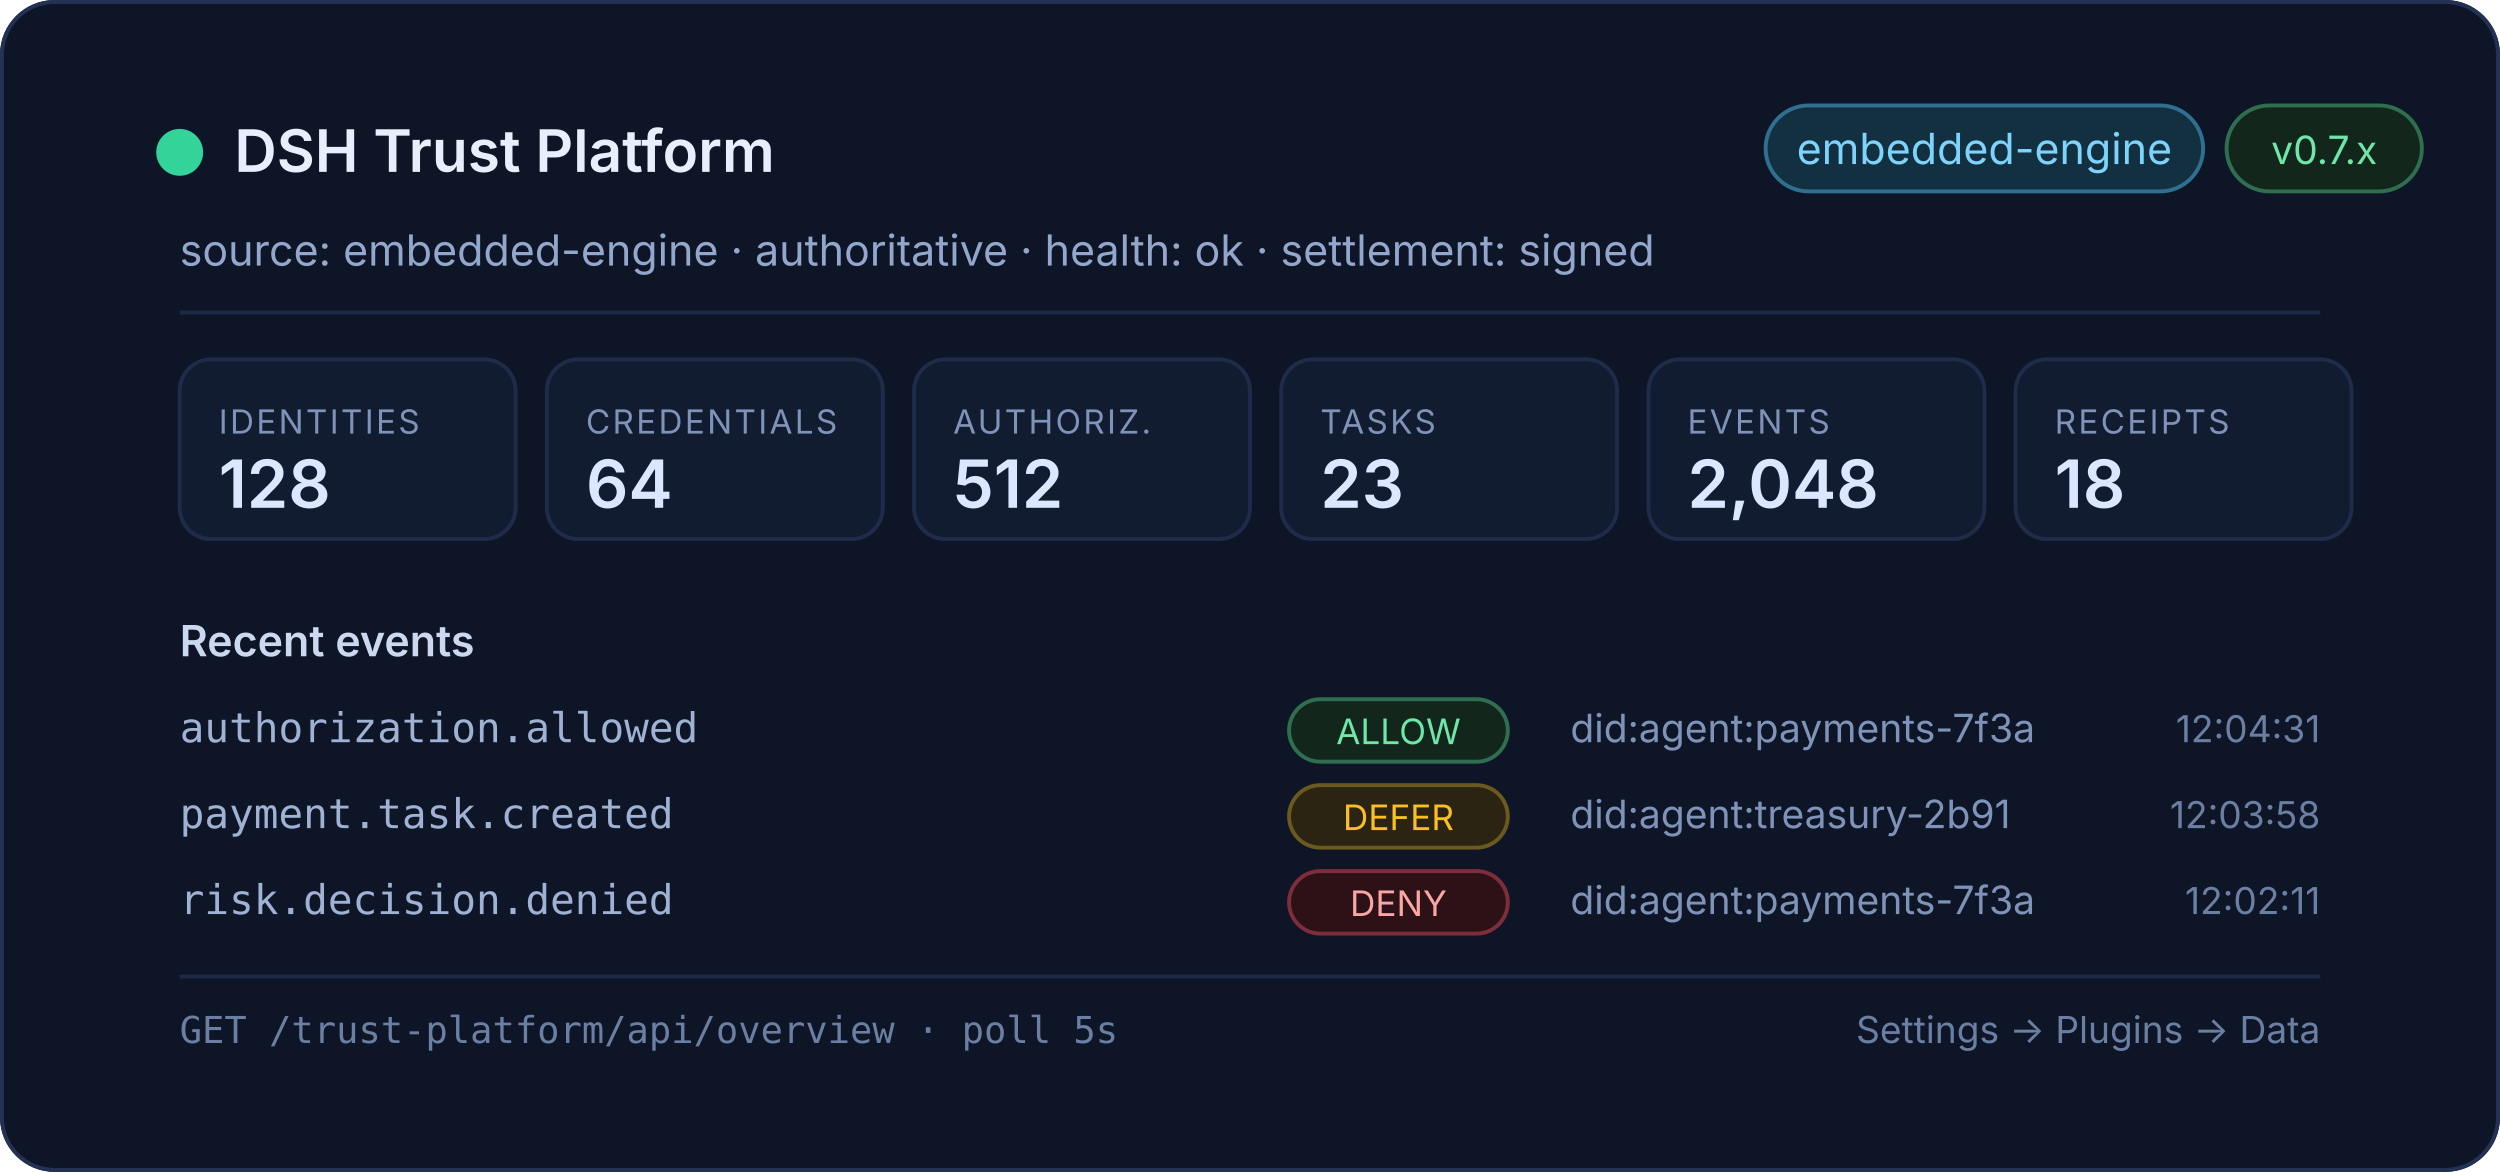
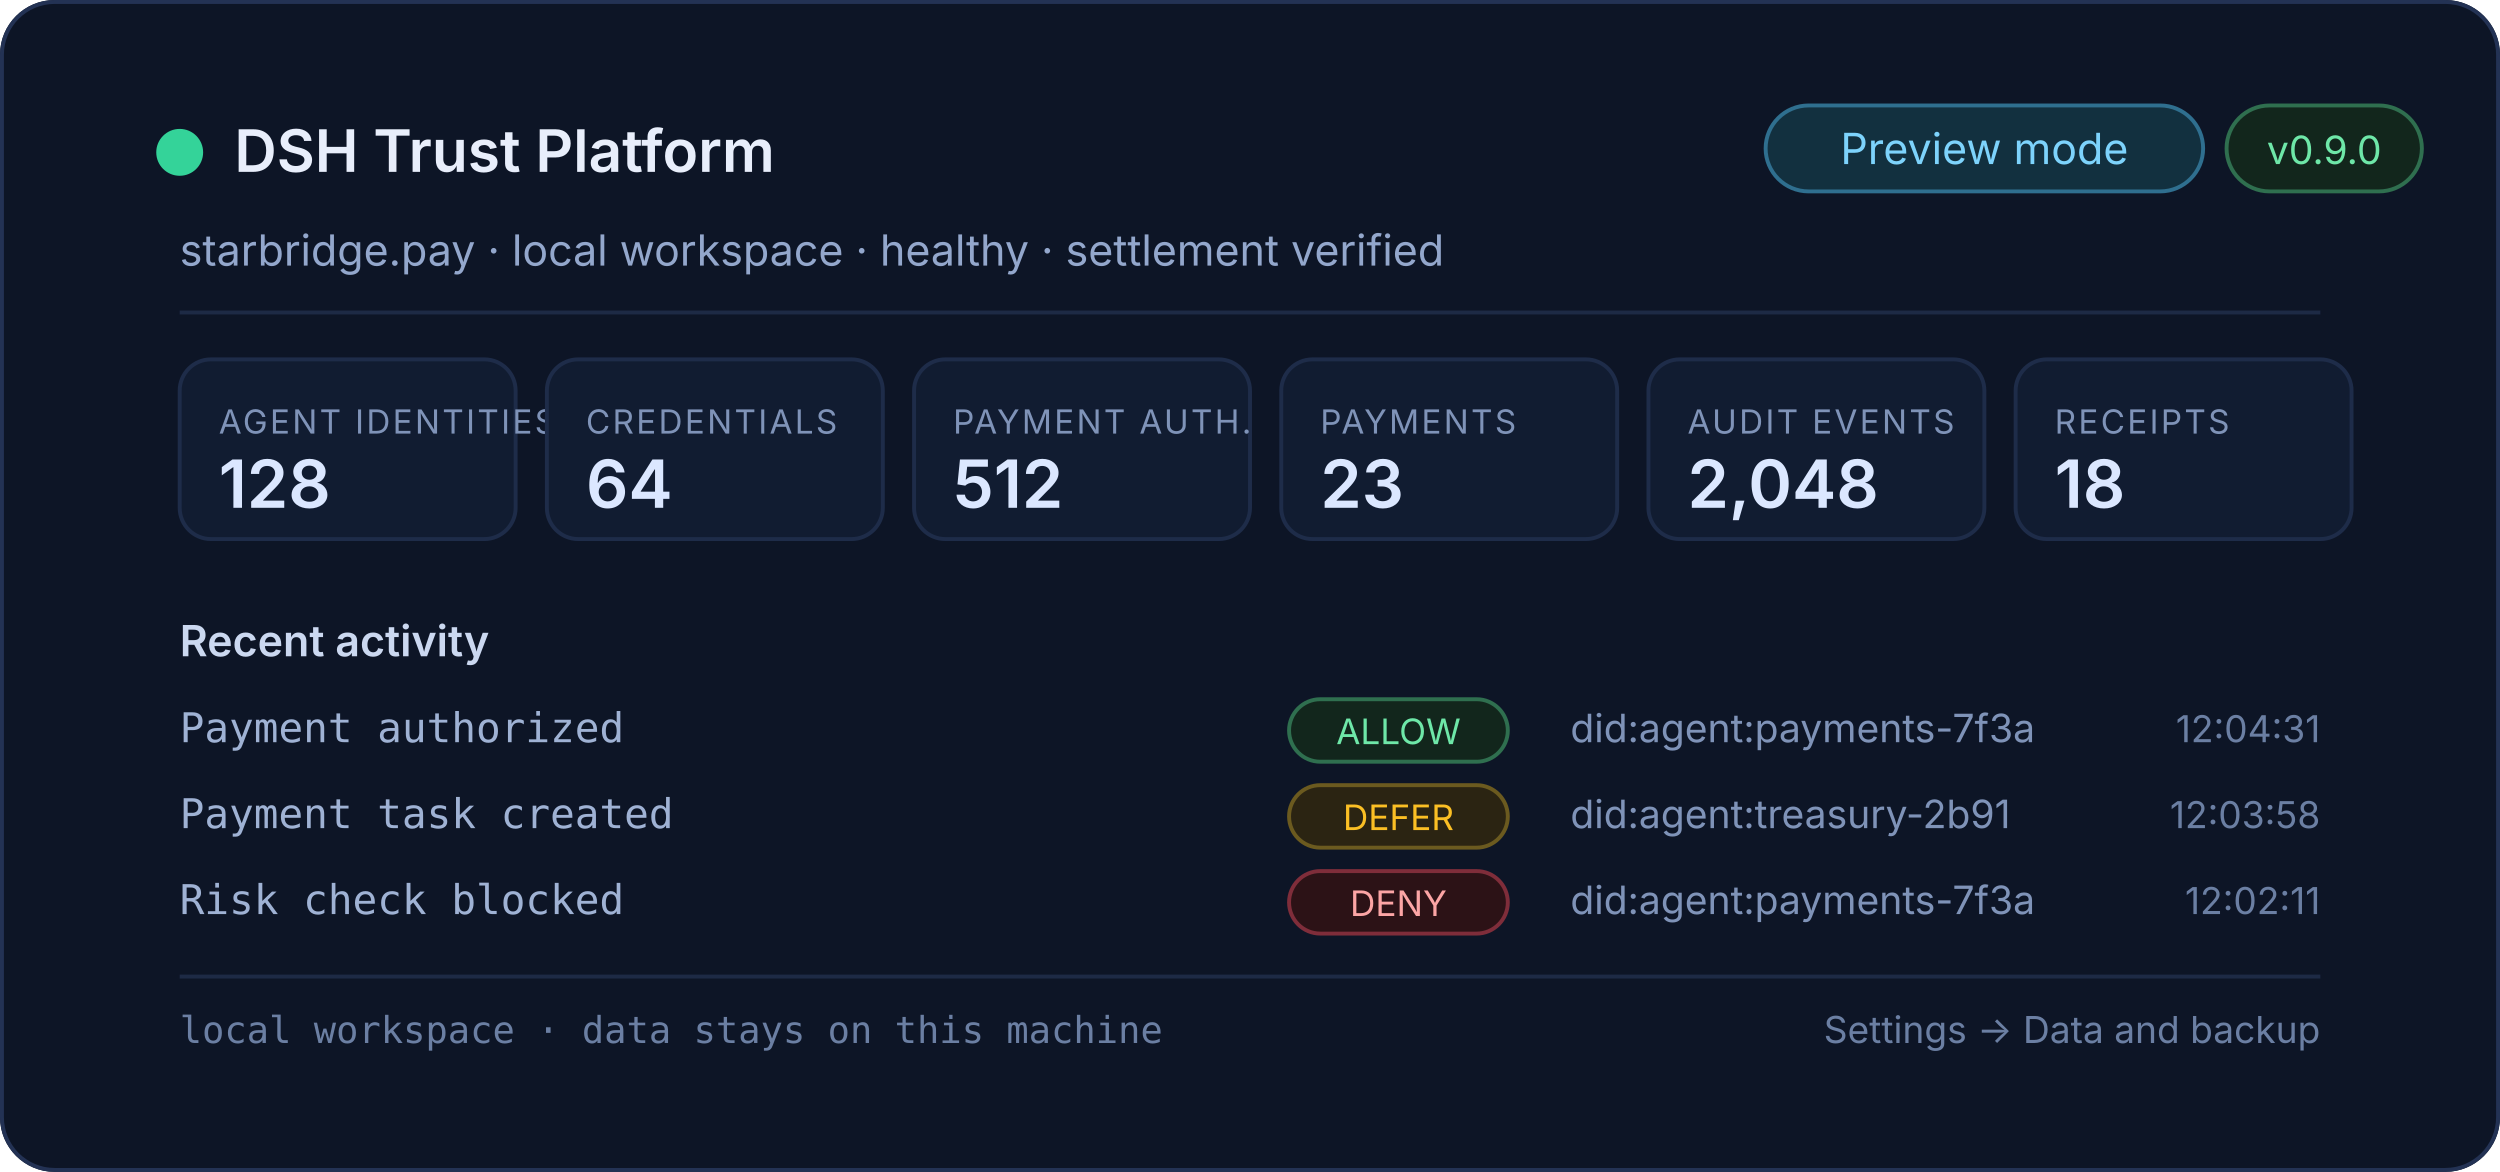
<svg xmlns="http://www.w3.org/2000/svg" width="640" height="300" viewBox="0 0 640 300" role="img" aria-labelledby="tp-title tp-desc">
  <rect width="640" height="300" rx="14" fill="#0d1526" />
  <rect x="0.5" y="0.5" width="639" height="299" rx="13.5" fill="none" stroke="#233254" />
  <circle cx="46" cy="39" r="6" fill="#34d399" />
  <text x="60" y="44" font-family="ui-sans-serif, system-ui, -apple-system, 'Segoe UI', sans-serif" font-size="15" font-weight="600" fill="#e8eefb">DSH Trust Platform</text>
  <rect x="452" y="27" width="112" height="22" rx="11" fill="#12303f" stroke="#2f6f8f" />
-   <text x="508" y="42" text-anchor="middle" font-family="ui-sans-serif, system-ui, -apple-system, 'Segoe UI', sans-serif" font-size="11" fill="#7dd3fc">embedded-engine</text>
+   <text x="508" y="42" text-anchor="middle" font-family="ui-sans-serif, system-ui, -apple-system, 'Segoe UI', sans-serif" font-size="11" fill="#7dd3fc">Preview mode</text>
  <rect x="570" y="27" width="50" height="22" rx="11" fill="#12261c" stroke="#2f6f4f" />
-   <text x="595" y="42" text-anchor="middle" font-family="ui-sans-serif, system-ui, -apple-system, 'Segoe UI', sans-serif" font-size="10" fill="#6ee7a8">v0.7.x</text>
-   <text x="46" y="68" font-family="ui-sans-serif, system-ui, -apple-system, 'Segoe UI', sans-serif" font-size="11" fill="#93a7cc">source: embedded-engine · authoritative · health: ok · settlement: signed</text>
+   <text x="595" y="42" text-anchor="middle" font-family="ui-sans-serif, system-ui, -apple-system, 'Segoe UI', sans-serif" font-size="10" fill="#6ee7a8">v0.9.0</text>
+   <text x="46" y="68" font-family="ui-sans-serif, system-ui, -apple-system, 'Segoe UI', sans-serif" font-size="11" fill="#93a7cc">starbridge.pay · local workspace · healthy · settlement verified</text>
  <line x1="46" y1="80" x2="594" y2="80" stroke="#1d2a45" />
  <rect x="46" y="92" width="86" height="46" rx="8" fill="#111c31" stroke="#1e2c49" />
-   <text x="56" y="111" font-family="ui-sans-serif, system-ui, -apple-system, 'Segoe UI', sans-serif" font-size="8.5" letter-spacing="0.6" fill="#7f93b8">IDENTITIES</text>
+   <text x="56" y="111" font-family="ui-sans-serif, system-ui, -apple-system, 'Segoe UI', sans-serif" font-size="8.5" letter-spacing="0.6" fill="#7f93b8">AGENT IDENTITIES</text>
  <text x="56" y="130" font-family="ui-sans-serif, system-ui, -apple-system, 'Segoe UI', sans-serif" font-size="17" font-weight="600" fill="#dbe7ff">128</text>
  <rect x="140" y="92" width="86" height="46" rx="8" fill="#111c31" stroke="#1e2c49" />
  <text x="150" y="111" font-family="ui-sans-serif, system-ui, -apple-system, 'Segoe UI', sans-serif" font-size="8.5" letter-spacing="0.6" fill="#7f93b8">CREDENTIALS</text>
  <text x="150" y="130" font-family="ui-sans-serif, system-ui, -apple-system, 'Segoe UI', sans-serif" font-size="17" font-weight="600" fill="#dbe7ff">64</text>
  <rect x="234" y="92" width="86" height="46" rx="8" fill="#111c31" stroke="#1e2c49" />
-   <text x="244" y="111" font-family="ui-sans-serif, system-ui, -apple-system, 'Segoe UI', sans-serif" font-size="8.5" letter-spacing="0.6" fill="#7f93b8">AUTHORIZ.</text>
+   <text x="244" y="111" font-family="ui-sans-serif, system-ui, -apple-system, 'Segoe UI', sans-serif" font-size="8.5" letter-spacing="0.6" fill="#7f93b8">PAYMENT AUTH.</text>
  <text x="244" y="130" font-family="ui-sans-serif, system-ui, -apple-system, 'Segoe UI', sans-serif" font-size="17" font-weight="600" fill="#dbe7ff">512</text>
  <rect x="328" y="92" width="86" height="46" rx="8" fill="#111c31" stroke="#1e2c49" />
-   <text x="338" y="111" font-family="ui-sans-serif, system-ui, -apple-system, 'Segoe UI', sans-serif" font-size="8.5" letter-spacing="0.6" fill="#7f93b8">TASKS</text>
+   <text x="338" y="111" font-family="ui-sans-serif, system-ui, -apple-system, 'Segoe UI', sans-serif" font-size="8.5" letter-spacing="0.6" fill="#7f93b8">PAYMENTS</text>
  <text x="338" y="130" font-family="ui-sans-serif, system-ui, -apple-system, 'Segoe UI', sans-serif" font-size="17" font-weight="600" fill="#dbe7ff">23</text>
  <rect x="422" y="92" width="86" height="46" rx="8" fill="#111c31" stroke="#1e2c49" />
-   <text x="432" y="111" font-family="ui-sans-serif, system-ui, -apple-system, 'Segoe UI', sans-serif" font-size="8.5" letter-spacing="0.6" fill="#7f93b8">EVENTS</text>
+   <text x="432" y="111" font-family="ui-sans-serif, system-ui, -apple-system, 'Segoe UI', sans-serif" font-size="8.5" letter-spacing="0.6" fill="#7f93b8">AUDIT EVENTS</text>
  <text x="432" y="130" font-family="ui-sans-serif, system-ui, -apple-system, 'Segoe UI', sans-serif" font-size="17" font-weight="600" fill="#dbe7ff">2,048</text>
  <rect x="516" y="92" width="86" height="46" rx="8" fill="#111c31" stroke="#1e2c49" />
  <text x="526" y="111" font-family="ui-sans-serif, system-ui, -apple-system, 'Segoe UI', sans-serif" font-size="8.5" letter-spacing="0.6" fill="#7f93b8">RECEIPTS</text>
  <text x="526" y="130" font-family="ui-sans-serif, system-ui, -apple-system, 'Segoe UI', sans-serif" font-size="17" font-weight="600" fill="#dbe7ff">18</text>
-   <text x="46" y="168" font-family="ui-sans-serif, system-ui, -apple-system, 'Segoe UI', sans-serif" font-size="11" font-weight="600" fill="#cbd8f0">Recent events</text>
-   <text x="46" y="190" font-family="ui-monospace, SFMono-Regular, 'Cascadia Mono', Consolas, monospace" font-size="10.5" fill="#9fb2d4">authorization.allowed</text>
+   <text x="46" y="168" font-family="ui-sans-serif, system-ui, -apple-system, 'Segoe UI', sans-serif" font-size="11" font-weight="600" fill="#cbd8f0">Recent activity</text>
+   <text x="46" y="190" font-family="ui-monospace, SFMono-Regular, 'Cascadia Mono', Consolas, monospace" font-size="10.5" fill="#9fb2d4">Payment authorized</text>
  <rect x="330" y="179" width="56" height="16" rx="8" fill="#12261c" stroke="#2f6f4f" />
  <text x="358" y="190.5" text-anchor="middle" font-family="ui-sans-serif, system-ui, -apple-system, 'Segoe UI', sans-serif" font-size="9" fill="#6ee7a8">ALLOW</text>
  <text x="402" y="190" font-family="ui-sans-serif, system-ui, -apple-system, 'Segoe UI', sans-serif" font-size="10" fill="#7f93b8">did:agent:payments-7f3a</text>
  <text x="594" y="190" text-anchor="end" font-family="ui-sans-serif, system-ui, -apple-system, 'Segoe UI', sans-serif" font-size="9.5" fill="#6b7fa3">12:04:31</text>
-   <text x="46" y="212" font-family="ui-monospace, SFMono-Regular, 'Cascadia Mono', Consolas, monospace" font-size="10.5" fill="#9fb2d4">payment.task.created</text>
+   <text x="46" y="212" font-family="ui-monospace, SFMono-Regular, 'Cascadia Mono', Consolas, monospace" font-size="10.5" fill="#9fb2d4">Payment task created</text>
  <rect x="330" y="201" width="56" height="16" rx="8" fill="#2b2412" stroke="#6b5a1f" />
  <text x="358" y="212.5" text-anchor="middle" font-family="ui-sans-serif, system-ui, -apple-system, 'Segoe UI', sans-serif" font-size="9" fill="#fbbf24">DEFER</text>
  <text x="402" y="212" font-family="ui-sans-serif, system-ui, -apple-system, 'Segoe UI', sans-serif" font-size="10" fill="#7f93b8">did:agent:treasury-2b91</text>
  <text x="594" y="212" text-anchor="end" font-family="ui-sans-serif, system-ui, -apple-system, 'Segoe UI', sans-serif" font-size="9.5" fill="#6b7fa3">12:03:58</text>
-   <text x="46" y="234" font-family="ui-monospace, SFMono-Regular, 'Cascadia Mono', Consolas, monospace" font-size="10.5" fill="#9fb2d4">risk.decision.denied</text>
+   <text x="46" y="234" font-family="ui-monospace, SFMono-Regular, 'Cascadia Mono', Consolas, monospace" font-size="10.5" fill="#9fb2d4">Risk check blocked</text>
  <rect x="330" y="223" width="56" height="16" rx="8" fill="#2c1216" stroke="#7f2d3a" />
  <text x="358" y="234.5" text-anchor="middle" font-family="ui-sans-serif, system-ui, -apple-system, 'Segoe UI', sans-serif" font-size="9" fill="#fca5a5">DENY</text>
  <text x="402" y="234" font-family="ui-sans-serif, system-ui, -apple-system, 'Segoe UI', sans-serif" font-size="10" fill="#7f93b8">did:agent:payments-7f3a</text>
  <text x="594" y="234" text-anchor="end" font-family="ui-sans-serif, system-ui, -apple-system, 'Segoe UI', sans-serif" font-size="9.5" fill="#6b7fa3">12:02:11</text>
  <line x1="46" y1="250" x2="594" y2="250" stroke="#1d2a45" />
-   <text x="46" y="267" font-family="ui-monospace, SFMono-Regular, 'Cascadia Mono', Consolas, monospace" font-size="9.5" fill="#6b7fa3">GET /trust-platform/api/overview · poll 5s</text>
-   <text x="594" y="267" text-anchor="end" font-family="ui-sans-serif, system-ui, -apple-system, 'Segoe UI', sans-serif" font-size="9.5" fill="#6b7fa3">Settings → Plugins → Data</text>
+   <text x="46" y="267" font-family="ui-monospace, SFMono-Regular, 'Cascadia Mono', Consolas, monospace" font-size="9.5" fill="#6b7fa3">local workspace · data stays on this machine</text>
+   <text x="594" y="267" text-anchor="end" font-family="ui-sans-serif, system-ui, -apple-system, 'Segoe UI', sans-serif" font-size="9.5" fill="#6b7fa3">Settings → Data and backup</text>
</svg>
